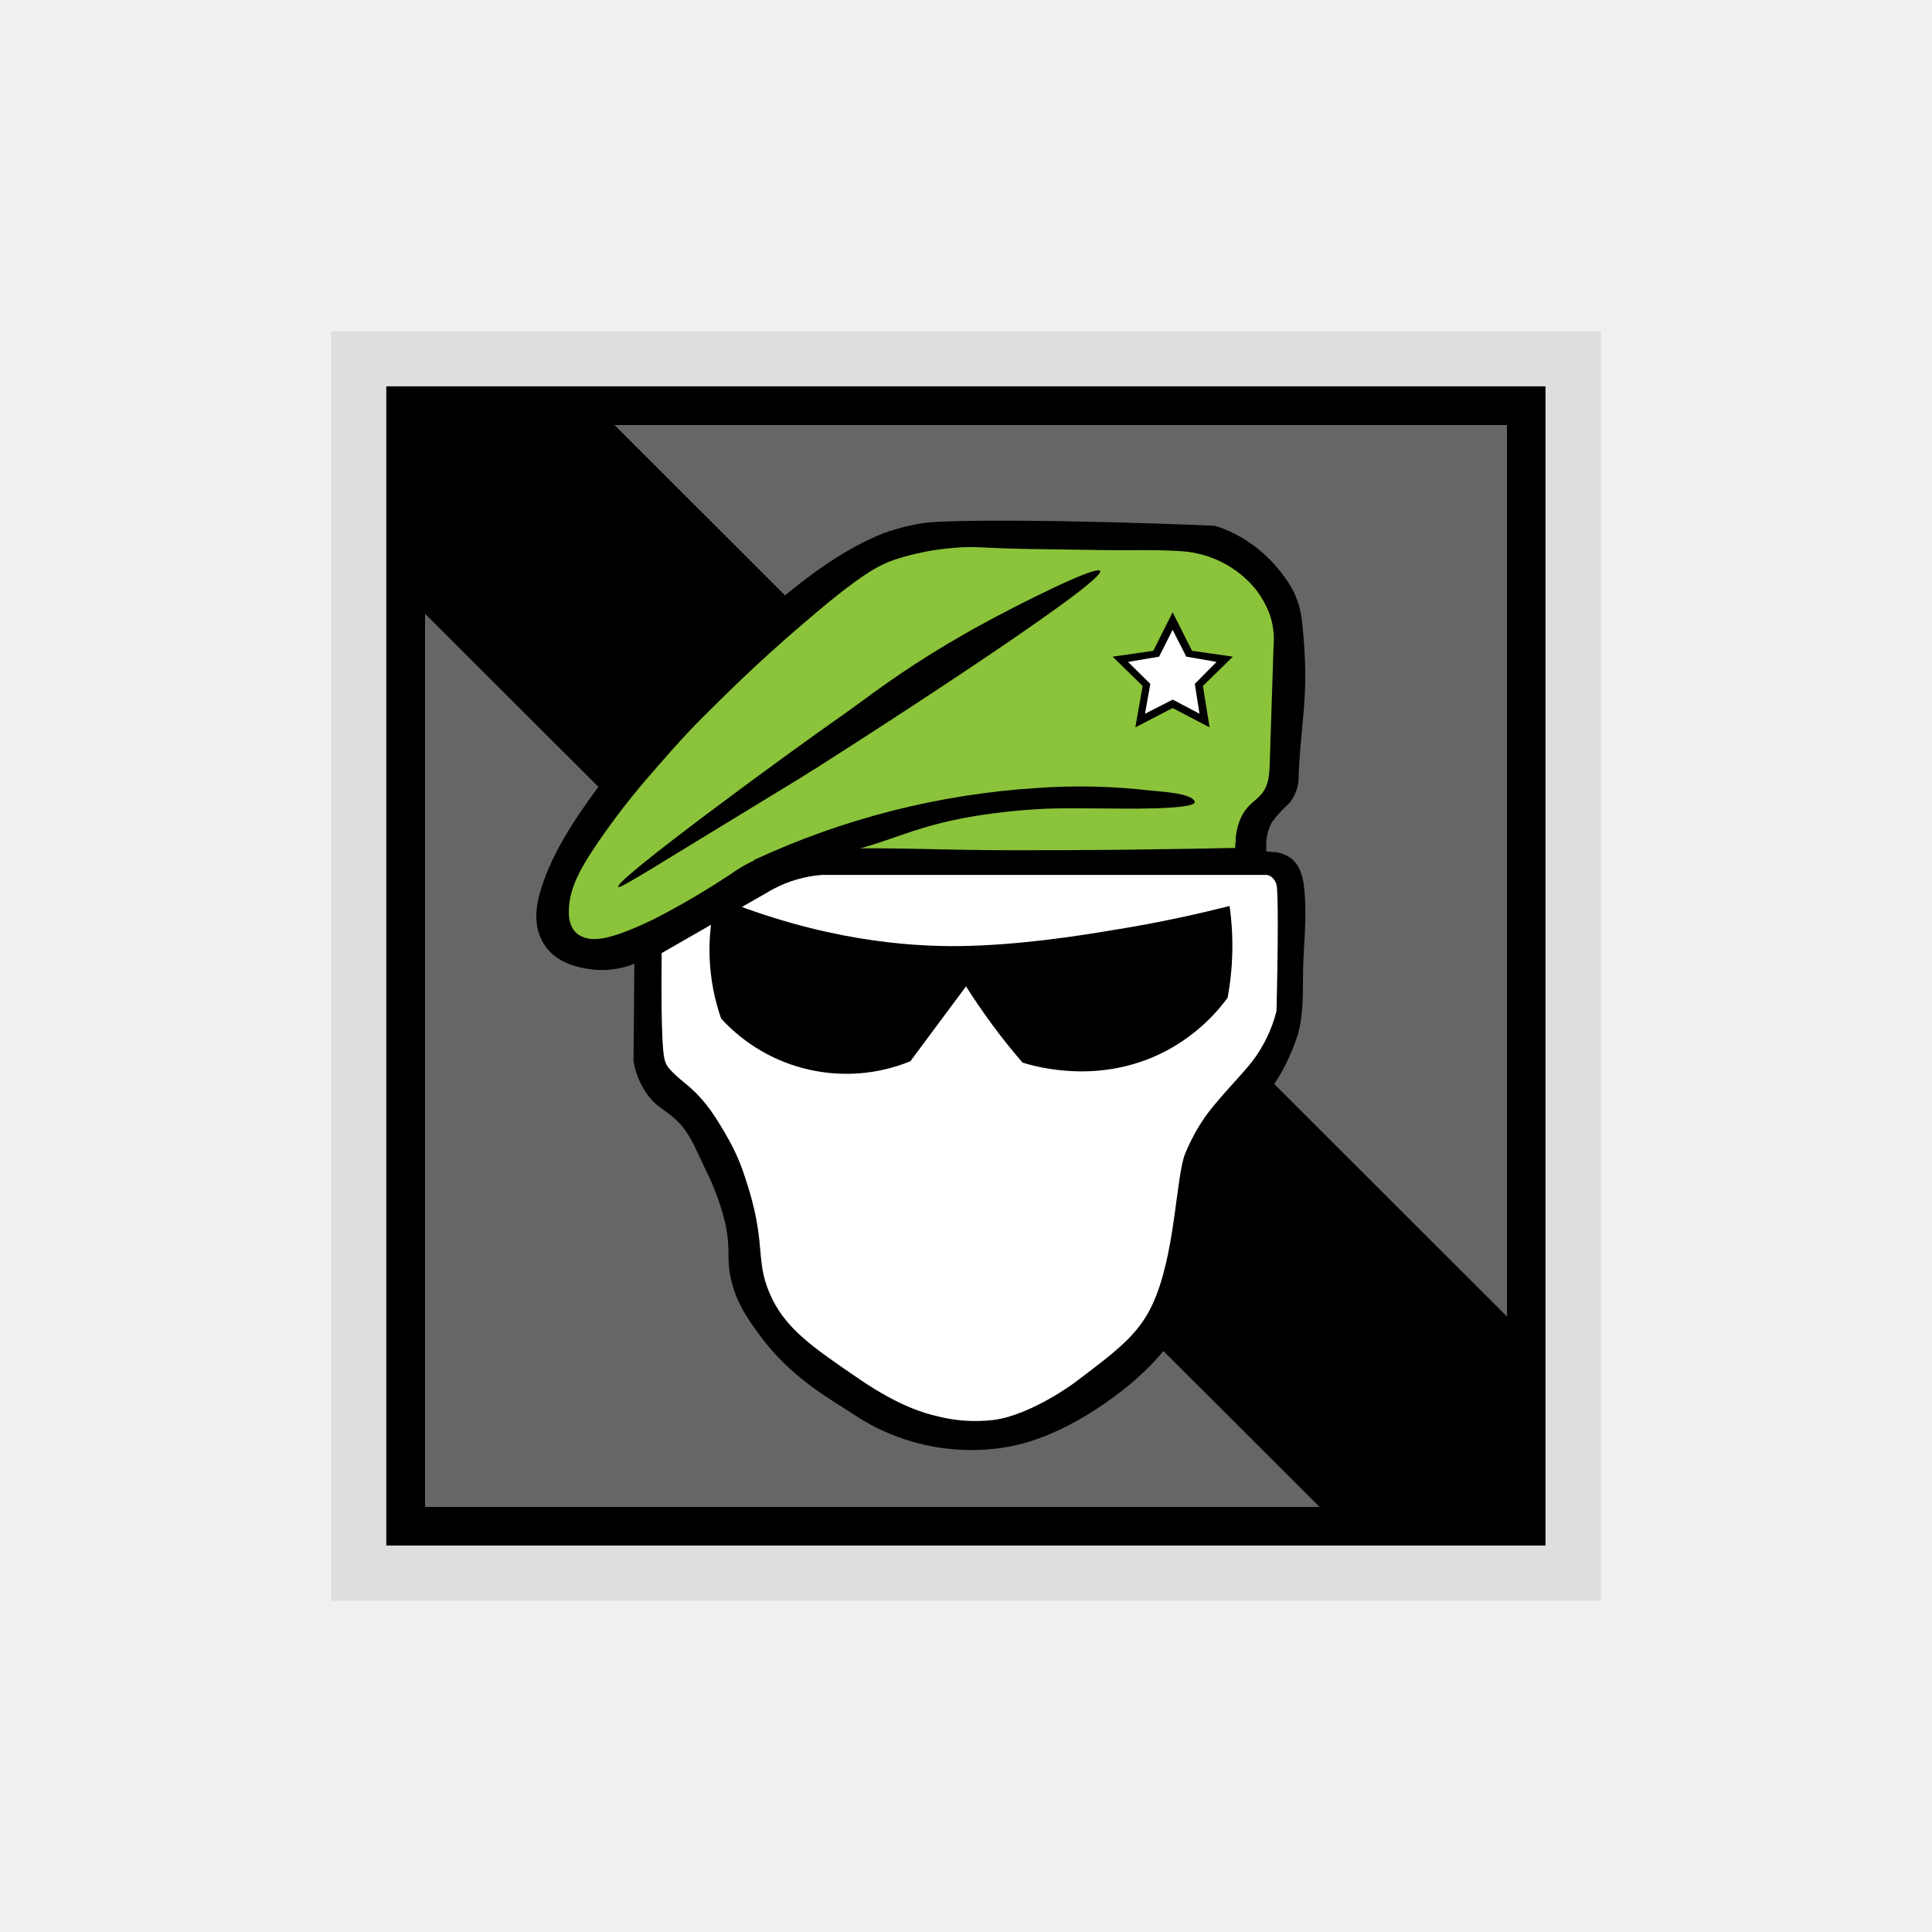
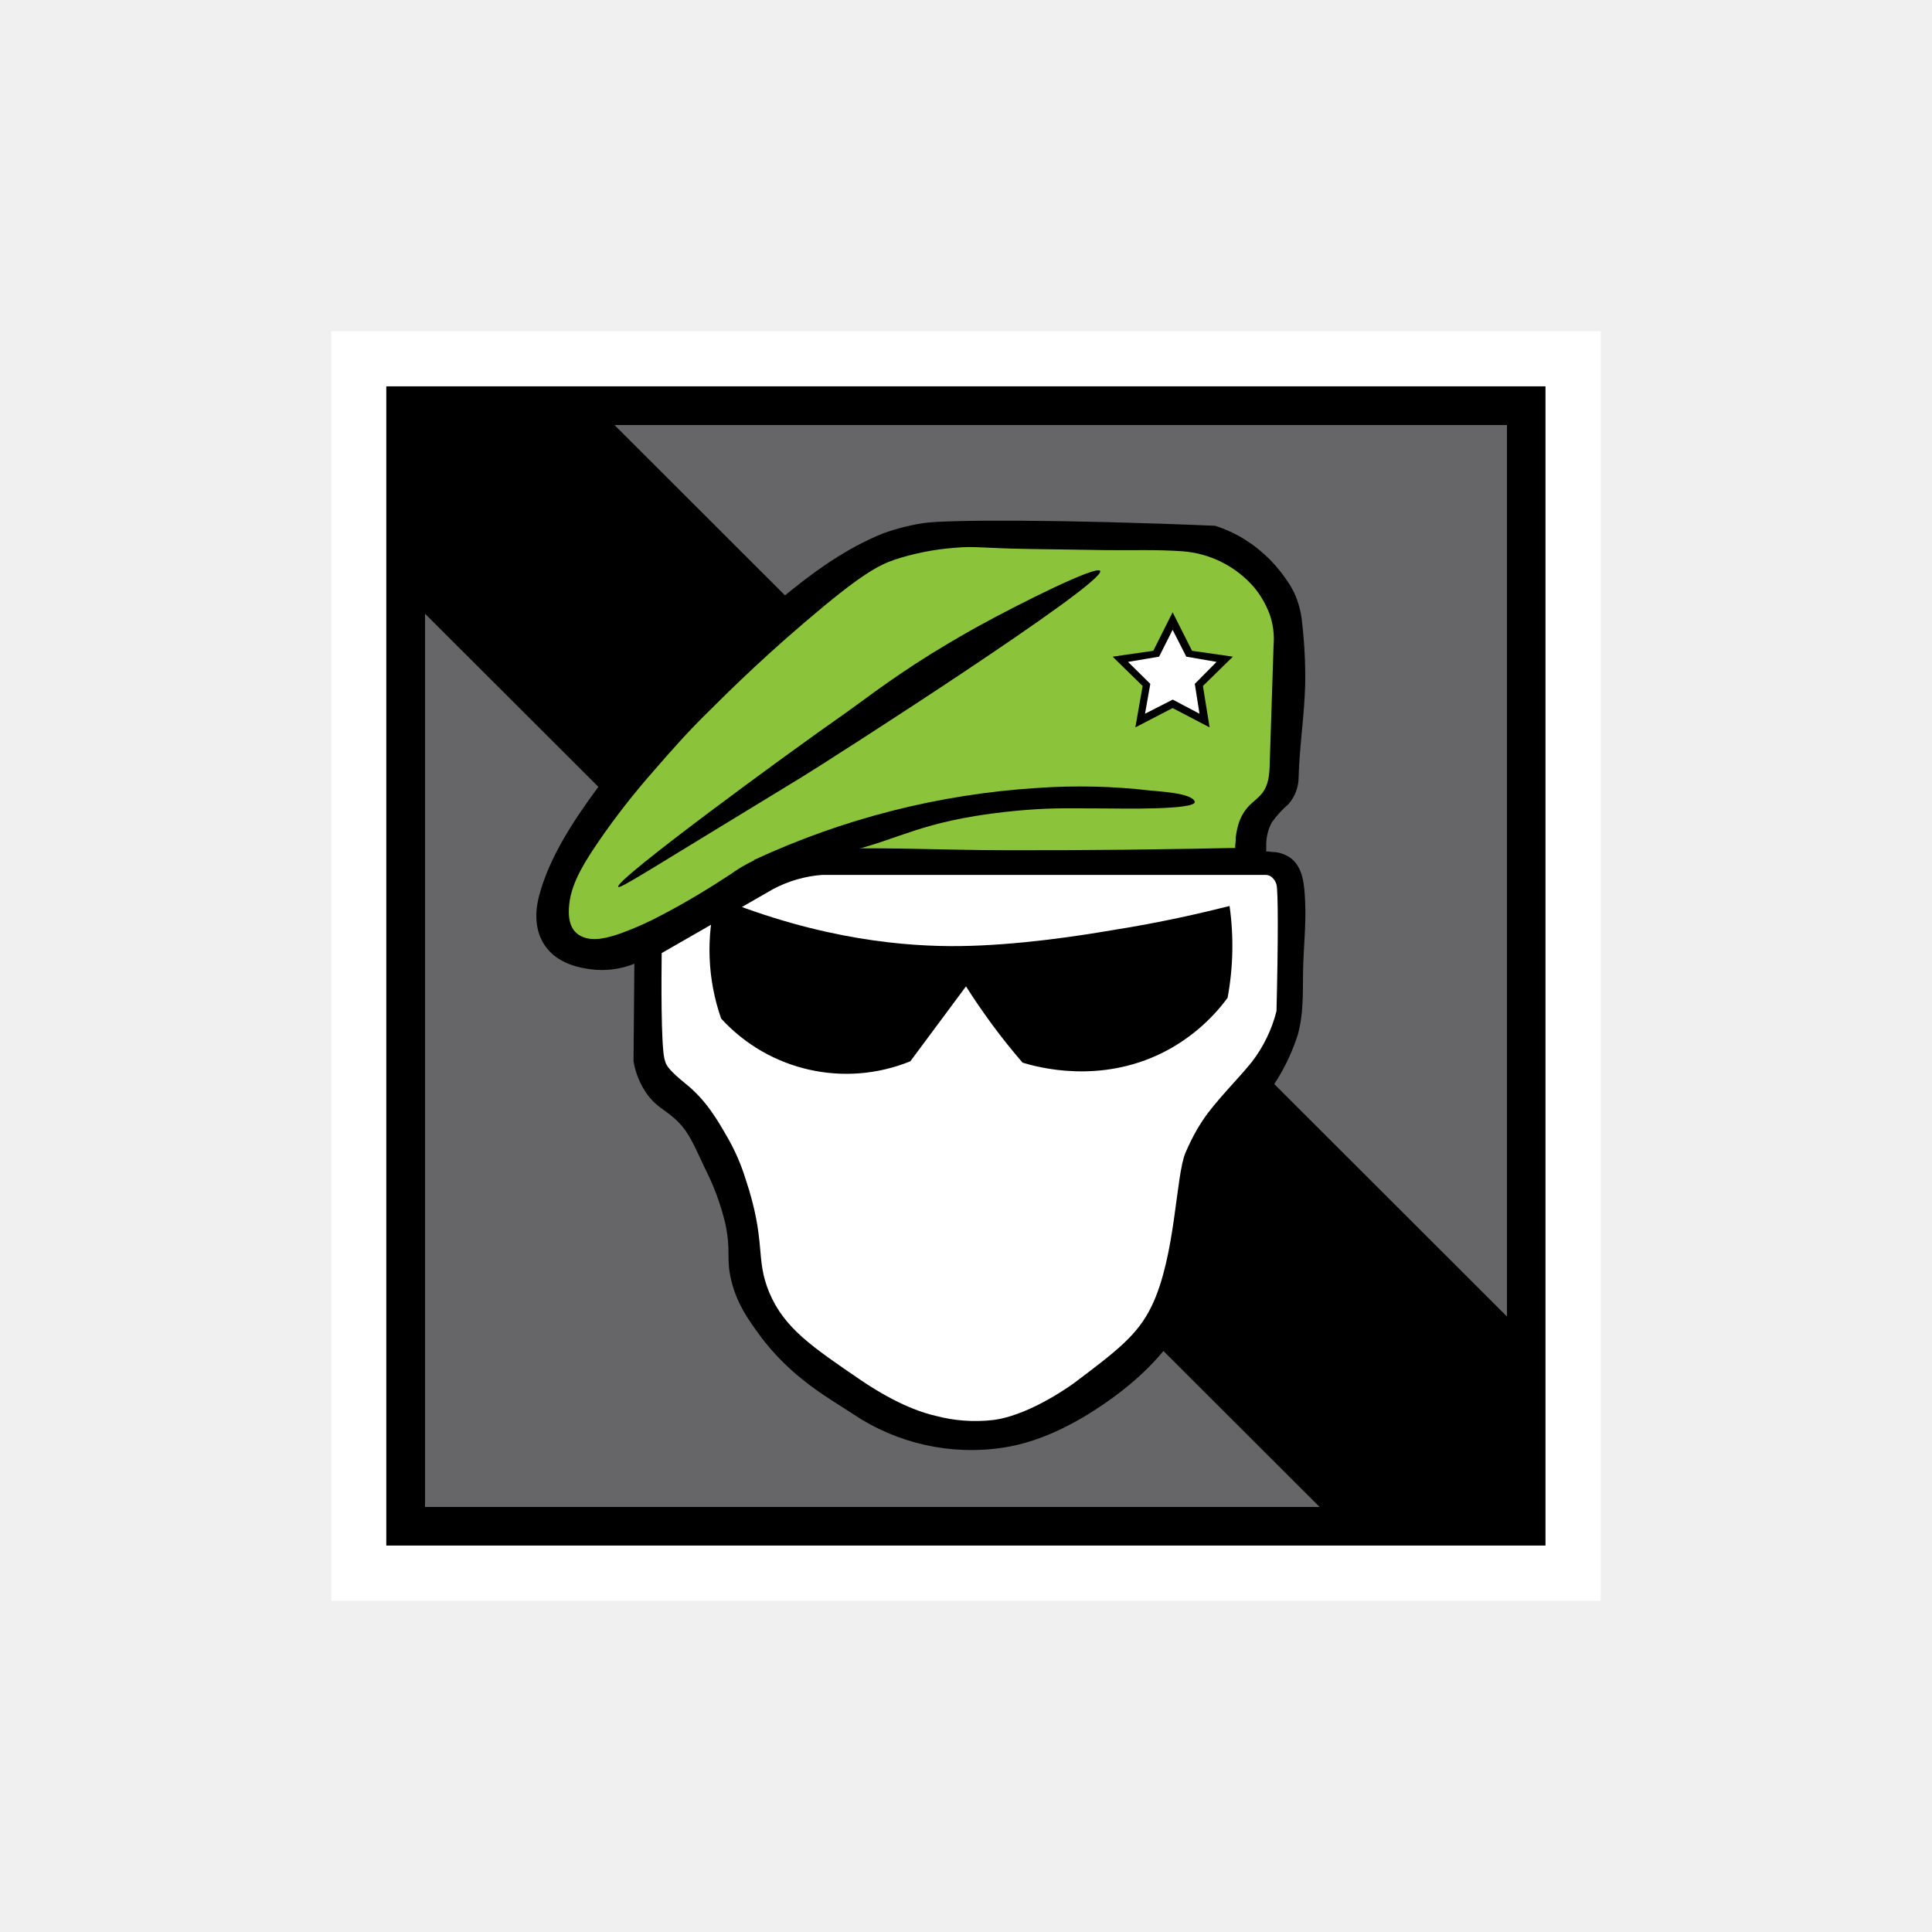
<svg xmlns="http://www.w3.org/2000/svg" viewBox="0 0 350 350">
  <g id="Recruit">
    <g id="Background">
-       <rect x="60" y="60" width="230" height="230" style="fill:#dedede" />
+       <rect x="60" y="60" width="230" height="230" style="fill:#fff" />
      <rect x="69.98" y="69.99" width="210" height="210" />
      <rect x="77" y="77" width="196" height="196" style="fill:#666668" />
      <path d="M76.5,110.69l163.25,163,33.88.13L273.5,239,110.88,76.56l-34.49-.19Z" />
    </g>
    <g id="Head">
      <path d="M181.75,262.25c6.62-1,12.91-4.24,18.37-8s10.73-8.57,14.07-14.41c4-6.95,2.84-14.76,4.61-22.25A35.23,35.23,0,0,1,223.21,207c2-3.21,4.53-6.09,6.67-9.21a36.46,36.46,0,0,0,5.18-10.19c1.11-3.77.94-7.68,1-11.57.07-4.21.57-8.41.38-12.62-.13-2.85-.28-6.57-3-8.22a6.47,6.47,0,0,0-2.26-.81,8,8,0,0,1-1.42-.13h-.37q0-.51,0-1a8.68,8.68,0,0,1,1-4.25,18.92,18.92,0,0,1,3-3.3,7.38,7.38,0,0,0,1.87-5c.16-5.64,1.06-11.22,1.19-16.86a86.82,86.82,0,0,0-.57-11.12,16.35,16.35,0,0,0-1.45-5.38,16.86,16.86,0,0,0-1.62-2.65A25.13,25.13,0,0,0,224.25,97a24,24,0,0,0-4.12-1.75c-28-1.18-48.57-1.1-52.75-.5A38.84,38.84,0,0,0,160,96.62c-.26.1-1.7.69-3.38,1.52-3.76,1.85-8.76,4.9-16,11.05-3.49,3-9.14,8.15-16.9,15.92a156.52,156.52,0,0,0-15.37,17.5c-4.31,5.85-8.83,12.6-10.69,19.7-.89,3.38-.72,7,1.62,9.73s6.1,3.34,7.69,3.55a15.67,15.67,0,0,0,7.95-1l-.15,17.68a14.36,14.36,0,0,0,2.49,6c1.87,2.55,3.44,2.75,5.76,5.14,1.7,1.75,2.67,3.88,4.63,8.13a45,45,0,0,1,3.75,10.13c1.1,5.19.06,6.29,1.13,10.5,1,4,2.91,6.71,4.9,9.45,5.86,8.13,13.33,12,17.14,14.57A38.45,38.45,0,0,0,181.75,262.25Z" />
      <path d="M229.33,158.5a1.7,1.7,0,0,1,1.17.5,2.69,2.69,0,0,1,.75,1.25c.31,1.12.31,10.32,0,22.92a25.18,25.18,0,0,1-4.5,9.25c-2.14,2.71-6.68,7.2-8.89,10.58-.52.79-1,1.6-1,1.6a40.7,40.7,0,0,0-2.12,4.28c-1.76,4.24-1.75,18.67-6.09,27.7-2.55,5.3-6.38,8.17-14,13.92,0,0-7.58,5.65-14.31,6.69l-.44.06a28.06,28.06,0,0,1-10.37-.75c-1.9-.44-6.56-1.71-13.62-6.5-8.78-6-13.83-9.39-16.54-15.83-2.63-6.27-.46-9.12-4.33-20.67a37.16,37.16,0,0,0-3-7c-2.06-3.62-4.07-7.14-7.83-10.17-2.87-2.31-3.46-3.29-3.64-3.84a6.58,6.58,0,0,1-.2-.66c-.64-2.73-.55-14.65-.5-19.17L140,161.1a22.45,22.45,0,0,1,8.9-2.6Z" style="fill:#fff" />
      <path d="M222.75,164.13c-5.25,1.32-12.51,3-21.25,4.38-5.88,1-17.07,2.75-27.62,2.88-9.35.11-24.85-1-44.12-8.87a37.73,37.73,0,0,0,.88,22,30.72,30.72,0,0,0,34.28,7.74L175,178.69c1.4,2.22,3,4.55,4.75,6.94s3.71,4.8,5.5,6.88c2.83.86,14,3.92,25.5-1.87a33.05,33.05,0,0,0,11.64-9.88,51.58,51.58,0,0,0,.36-16.62Z" />
      <path id="BarretBackground" d="M103.13,163.75c.45-4.13,3.13-8.08,5.39-11.43a135,135,0,0,1,9.93-12.7c3.18-3.68,6.44-7.34,9.92-10.73,1.91-1.86,8-8.12,17.42-16.16,10.29-8.81,13.4-10.35,16.34-11.36a46.18,46.18,0,0,1,10.68-2.12c3.88-.37,5.07.08,14,.21l13.4.2c4.63.07,9.34-.13,14,.21a19,19,0,0,1,13,6.55,17,17,0,0,1,2.81,4.89,13.44,13.44,0,0,1,.7,5.58l-.45,13.9-.22,6.67c-.07,2,0,4.06-1.12,5.85-.77,1.19-2,1.9-2.9,2.94a8.22,8.22,0,0,0-1.7,3.16,13.29,13.29,0,0,0-.46,2.31,7.22,7.22,0,0,1-.1,1.4v.51l-1.11,0-6.52.13q-6.3.11-12.59.18-10.46.11-20.93.09c-12,0-24-.69-35.95-.15a29.82,29.82,0,0,0-8.62,1.36,26.87,26.87,0,0,0-5.7,3.14c-4,2.62-8.1,5.11-12.34,7.32a56.54,56.54,0,0,1-7.45,3.35c-2.21.77-5.1,1.67-7.33.53S102.9,165.82,103.13,163.75Z" style="fill:#8bc33a" />
      <path d="M112,160.66c.29.43,5.49-3,33.3-19.91,4.66-2.84,55.26-35.25,54-37.33-.64-1.06-14.66,5.95-22.11,10.05-1.19.66-4.42,2.46-8.54,5-7.75,4.83-13.14,9.08-15.19,10.5C142.42,136.67,111.25,159.53,112,160.66Z" />
      <path d="M136.54,155.82a143.12,143.12,0,0,1,51.32-13.07,110.09,110.09,0,0,1,20.51.46c1.18.15,7.55.41,8.06,2s-14.2,1.25-16.08,1.25c-6.69,0-9.05-.16-14.74.29-1.48.12-5,.43-9,1.09-12.12,2-15.6,5.07-25.52,6.94A66.4,66.4,0,0,1,136.54,155.82Z" />
      <g id="Star">
        <polygon points="212.43 110.92 208.93 117.9 201.56 118.96 207 124.27 205.68 131.77 212.43 128.27 219.13 131.77 217.92 124.27 223.35 118.96 215.95 117.9 212.43 110.92" />
        <polygon points="212.43 114.1 209.98 118.96 204.35 119.91 208.39 123.89 207.43 129.3 212.45 126.74 217.3 129.3 216.45 123.89 220.39 119.91 214.91 118.96 212.43 114.1" style="fill:#fff" />
      </g>
    </g>
  </g>
</svg>
